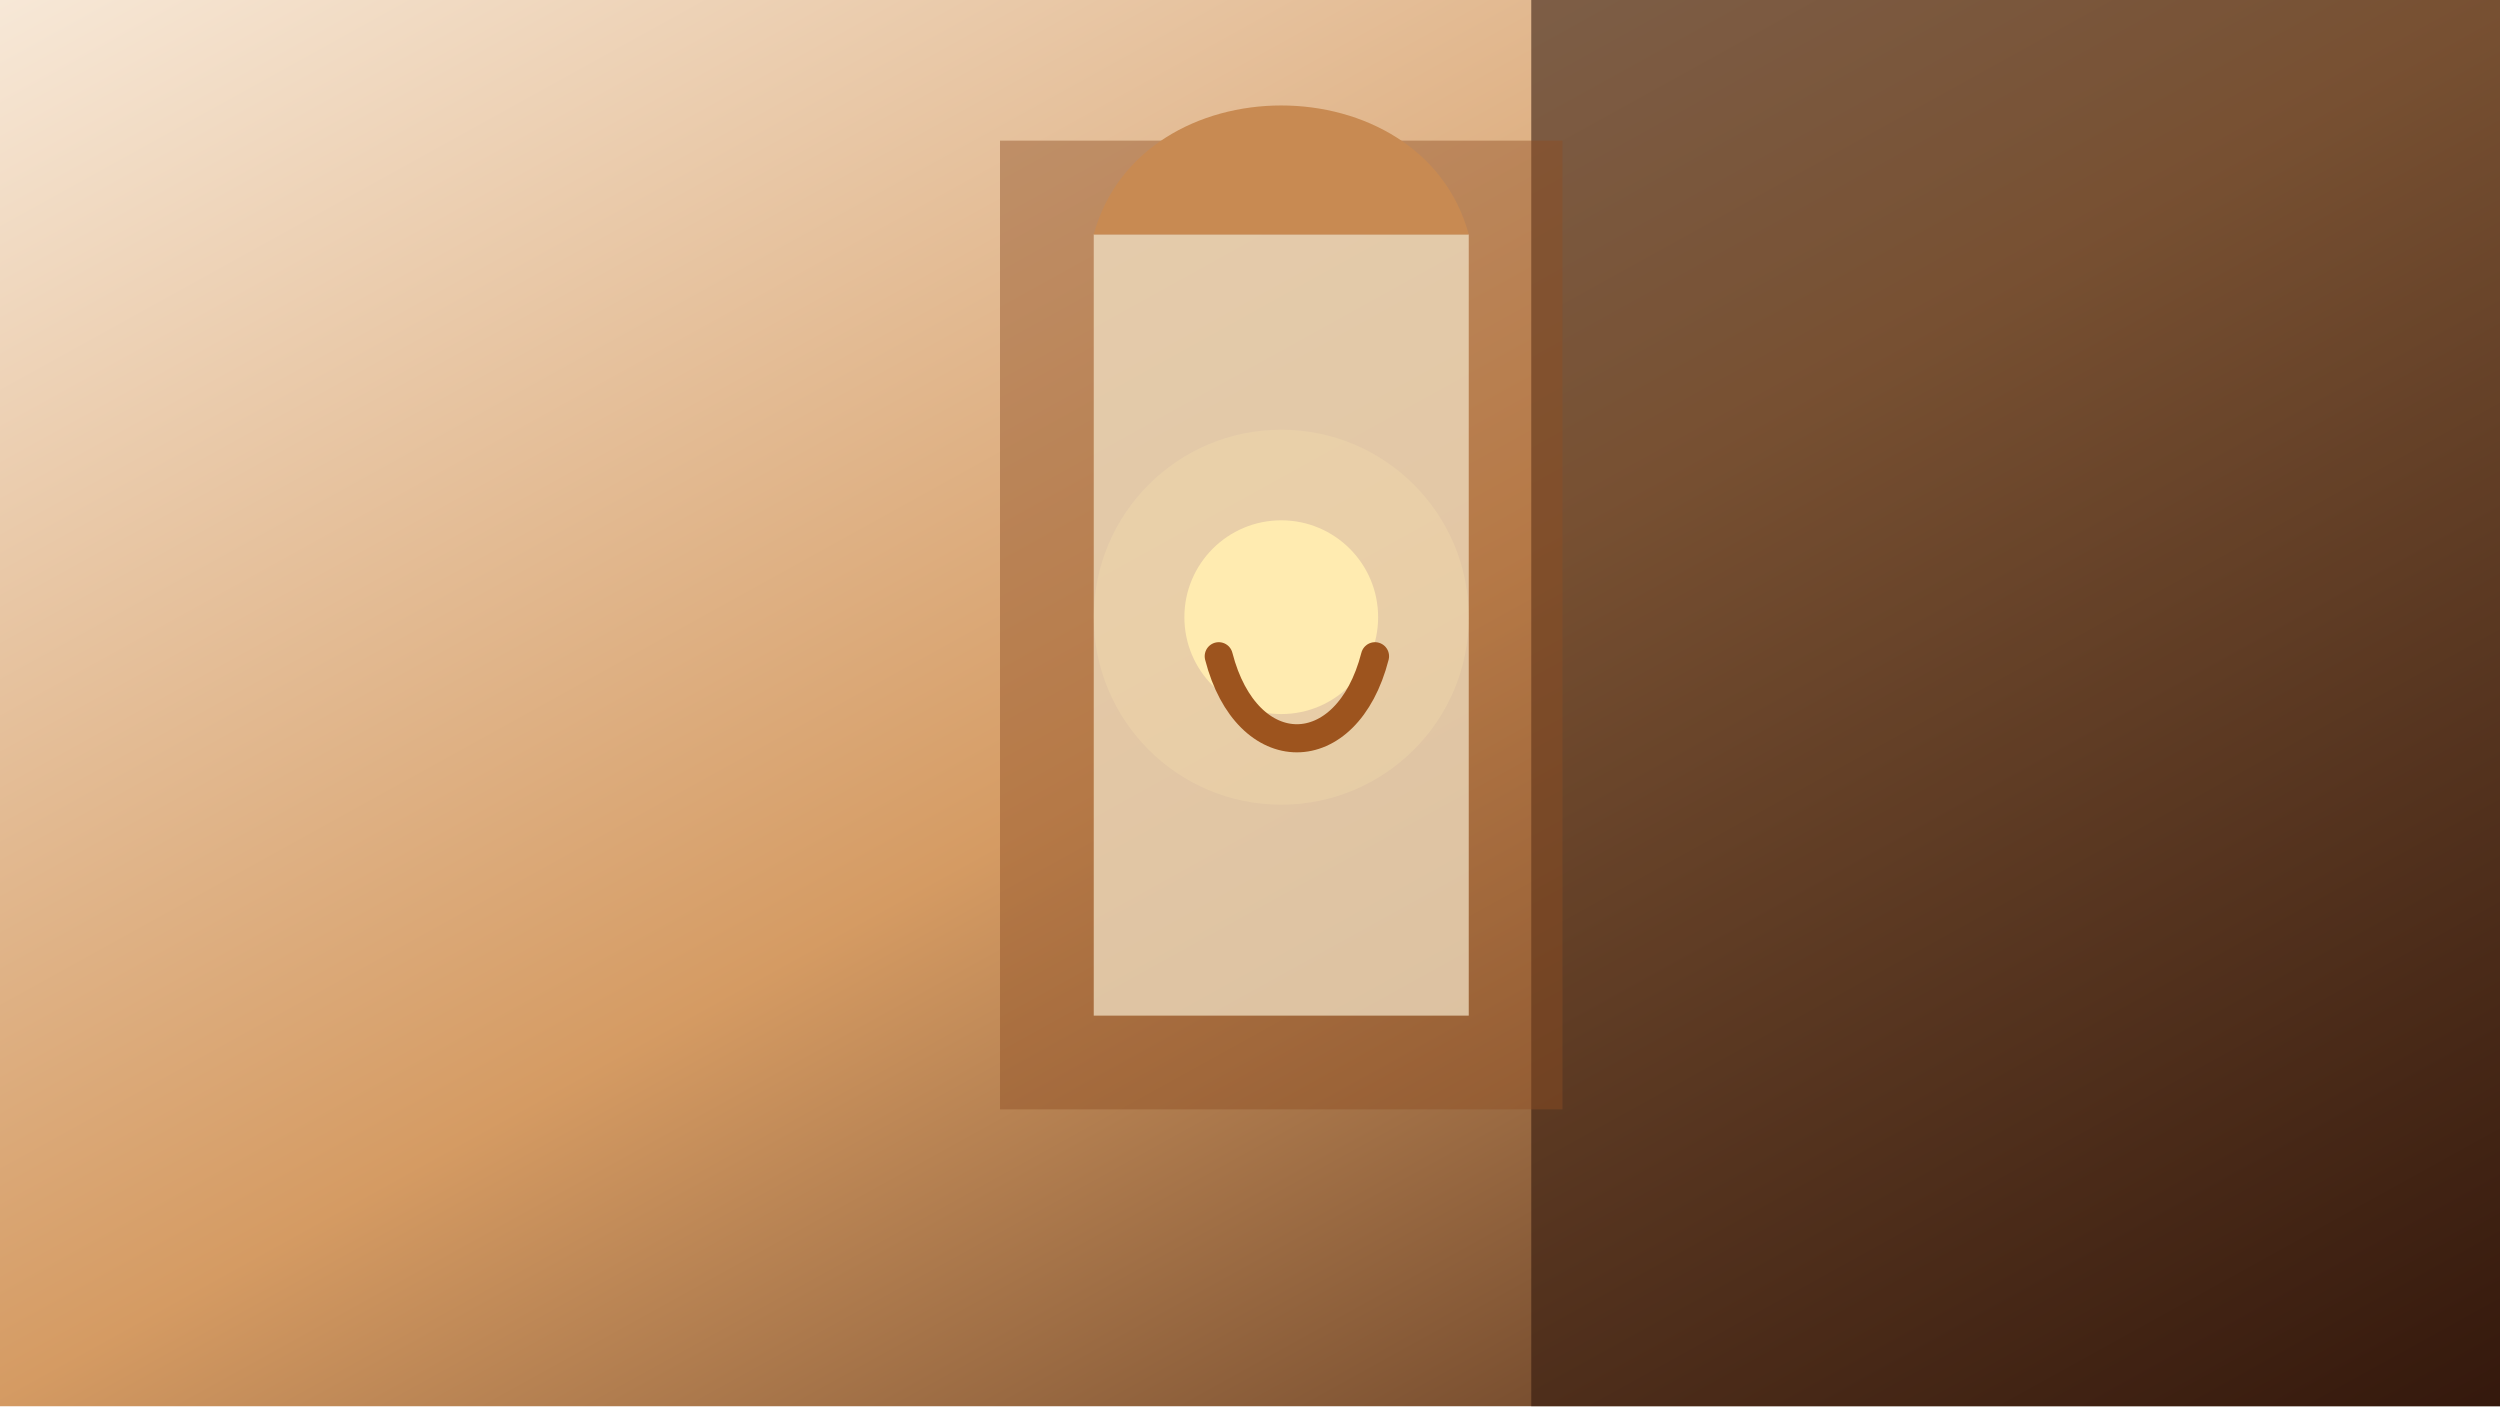
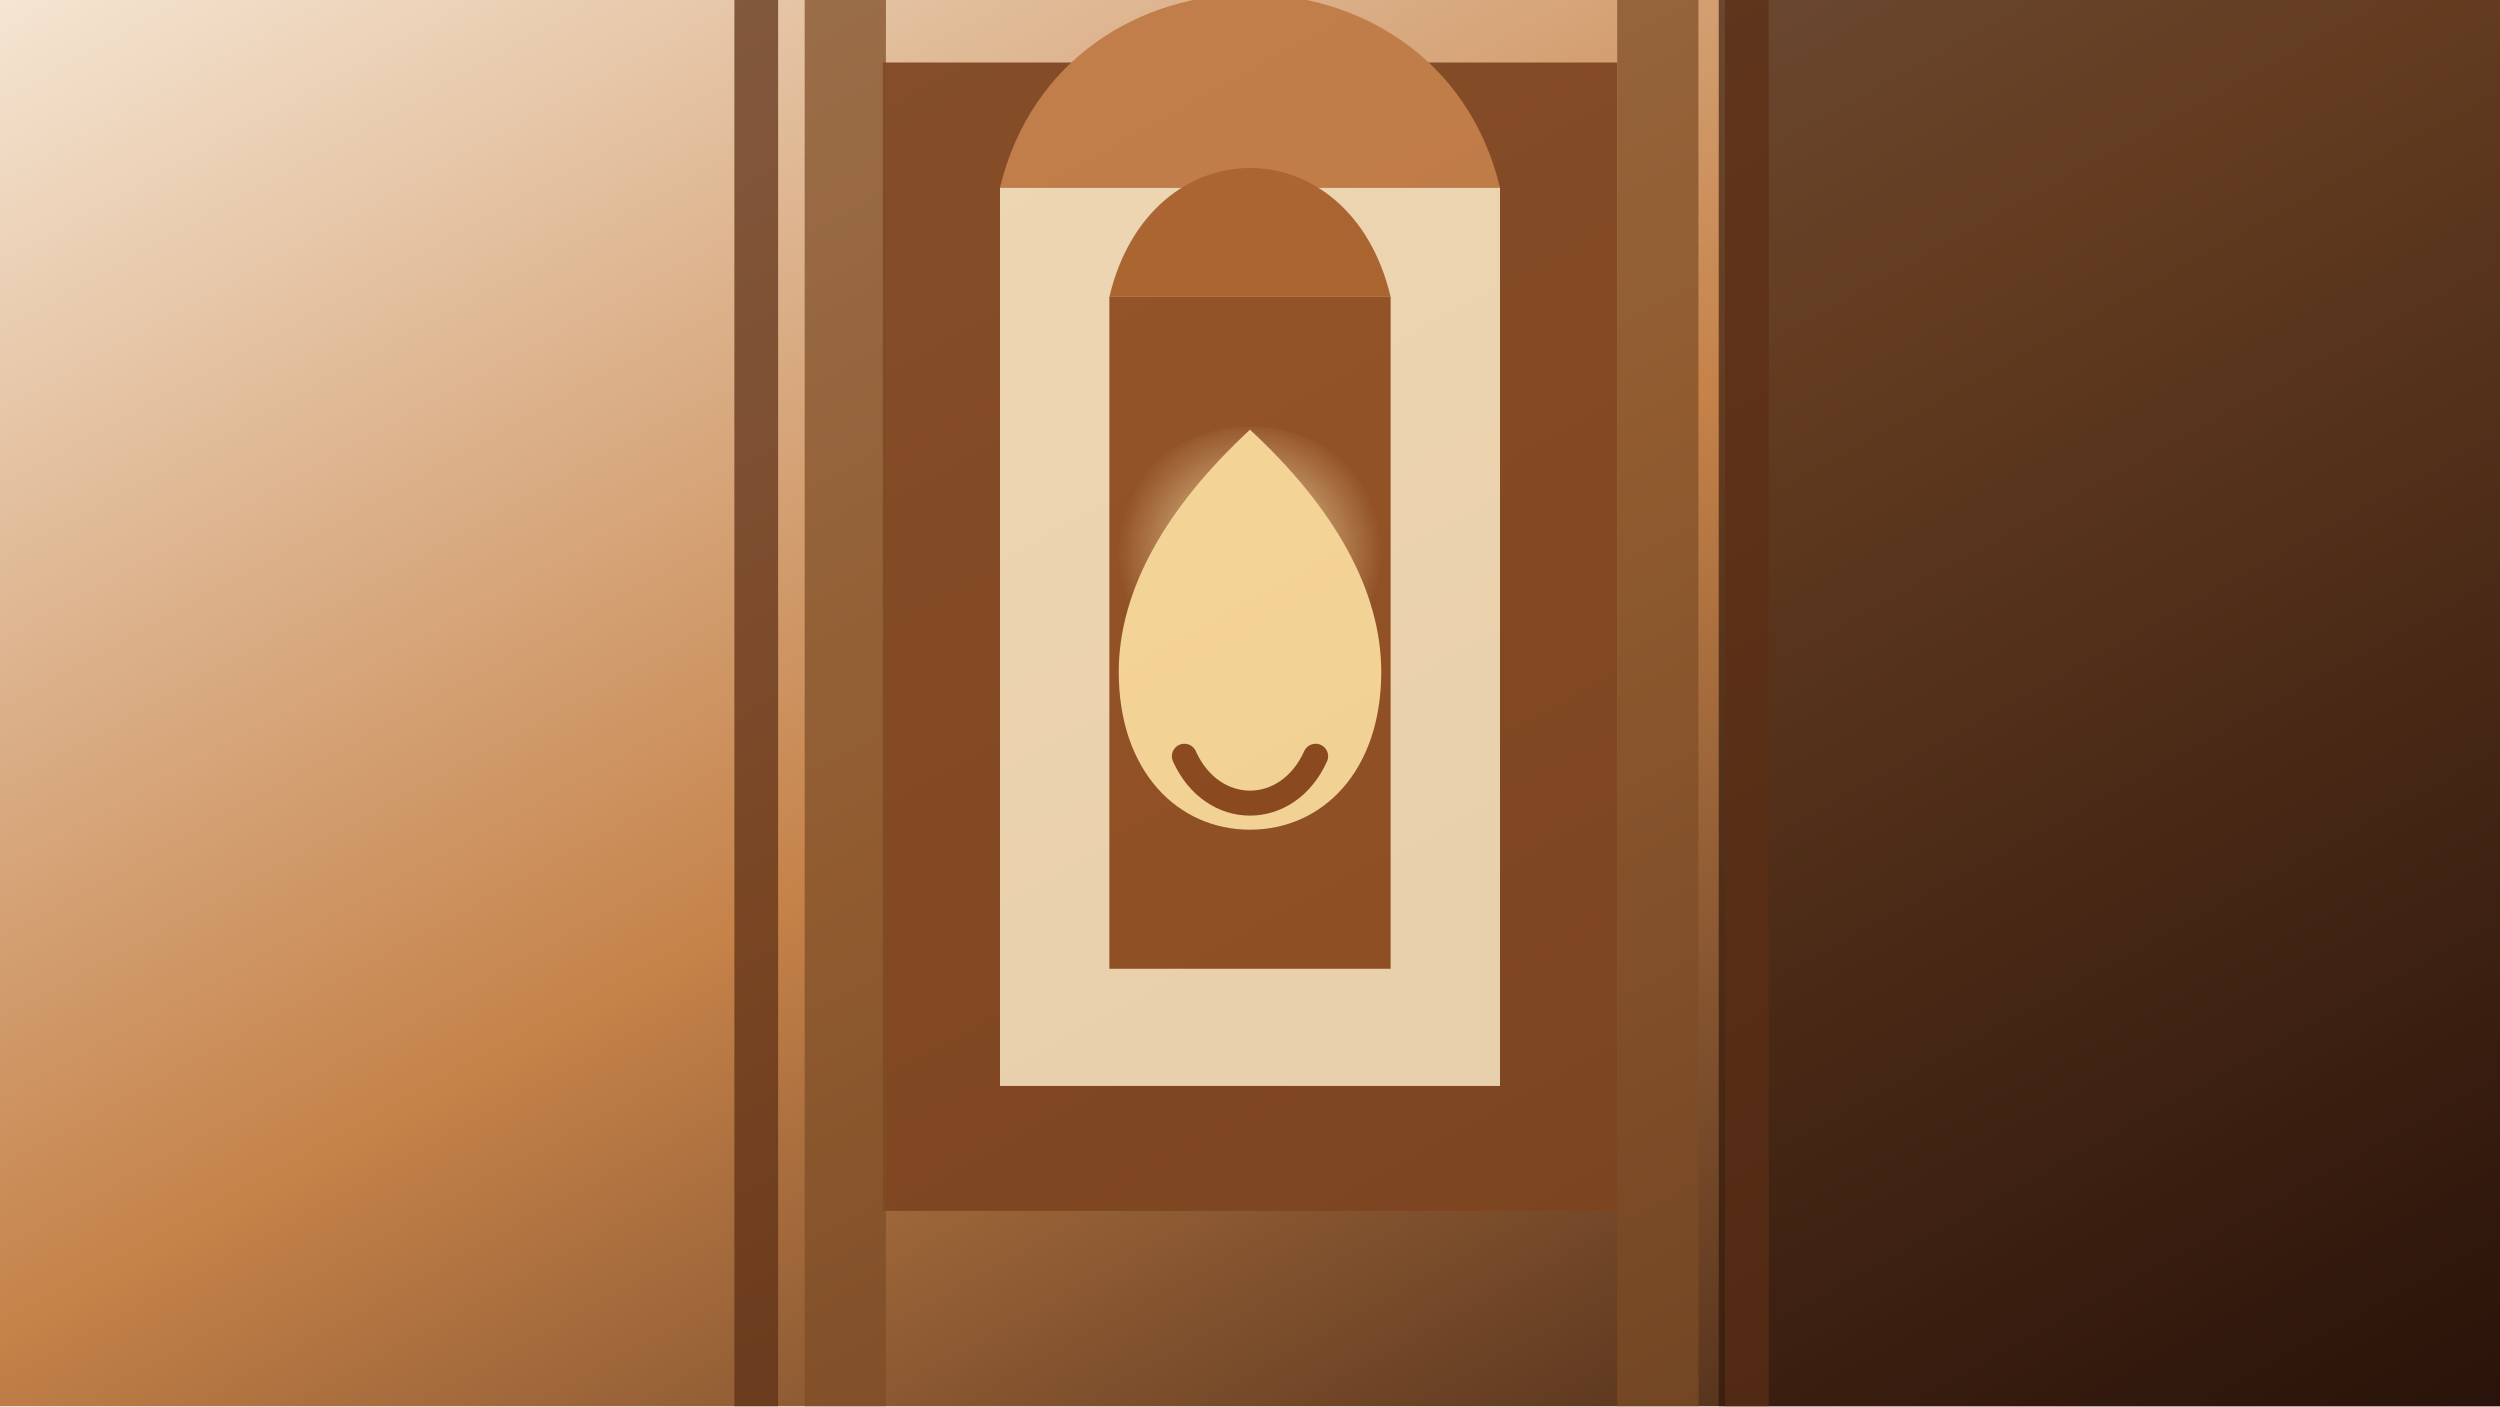
<svg xmlns="http://www.w3.org/2000/svg" viewBox="0 0 1600 900" role="img" aria-labelledby="title desc">
  <defs>
    <linearGradient id="bg" x1="0" x2="1" y1="0" y2="1">
-       <stop offset="0%" stop-color="#f7e8d7" />
-       <stop offset="50%" stop-color="#d59b63" />
-       <stop offset="100%" stop-color="#412010" />
+       <stop offset="0%" stop-color="#f5e5d2" />
+       <stop offset="48%" stop-color="#c58249" />
+       <stop offset="100%" stop-color="#2b140b" />
    </linearGradient>
+     <radialGradient id="glow" cx="50%" cy="44%" r="46%">
+       <stop offset="0%" stop-color="#ffebb4" />
+       <stop offset="100%" stop-color="#ffebb4" stop-opacity="0" />
+     </radialGradient>
  </defs>
  <rect width="1600" height="900" fill="url(#bg)" />
-   <rect x="980" y="0" width="620" height="900" fill="#2a1209" opacity=".55" />
-   <rect x="640" y="90" width="360" height="620" fill="#8d4d23" opacity=".44" />
-   <rect x="700" y="150" width="240" height="500" fill="#f0dfc2" opacity=".76" />
-   <path d="M700 150c30-110 210-110 240 0" fill="#c88a52" />
-   <circle cx="820" cy="395" r="62" fill="#ffebb0" />
-   <circle cx="820" cy="395" r="120" fill="#ffebb0" opacity=".2" />
-   <path d="M780 420c18 70 82 70 100 0" fill="none" stroke="#9d541e" stroke-width="18" stroke-linecap="round" />
+   <rect x="1100" y="0" width="500" height="900" fill="#281108" opacity=".62" />
+   <g opacity=".92">
+     <rect x="565" y="40" width="470" height="735" fill="#7d4420" />
+     <rect x="640" y="120" width="320" height="575" fill="#efd9b6" />
+     <path d="M640 120c40-165 280-165 320 0" fill="#bf7a44" />
+     <rect x="710" y="190" width="180" height="430" fill="#8d4d23" />
+     <path d="M710 190c26-110 154-110 180 0" fill="#a65f2b" />
+     <circle cx="800" cy="365" r="92" fill="url(#glow)" />
+     <path d="M800 275c54 50 84 103 84 155 0 64-38 101-84 101s-84-37-84-101c0-52 30-105 84-155Z" fill="#f7d99c" />
+     <path d="M758 484c18 40 66 40 84 0" fill="none" stroke="#87451c" stroke-width="16" stroke-linecap="round" />
+   </g>
+   <g opacity=".72">
+     <rect x="515" y="0" width="52" height="900" fill="#7d4c26" />
+     <rect x="1035" y="0" width="52" height="900" fill="#7d4c26" />
+     <rect x="470" y="0" width="28" height="900" fill="#5b2e15" />
+     <rect x="1104" y="0" width="28" height="900" fill="#5b2e15" />
+   </g>
</svg>
